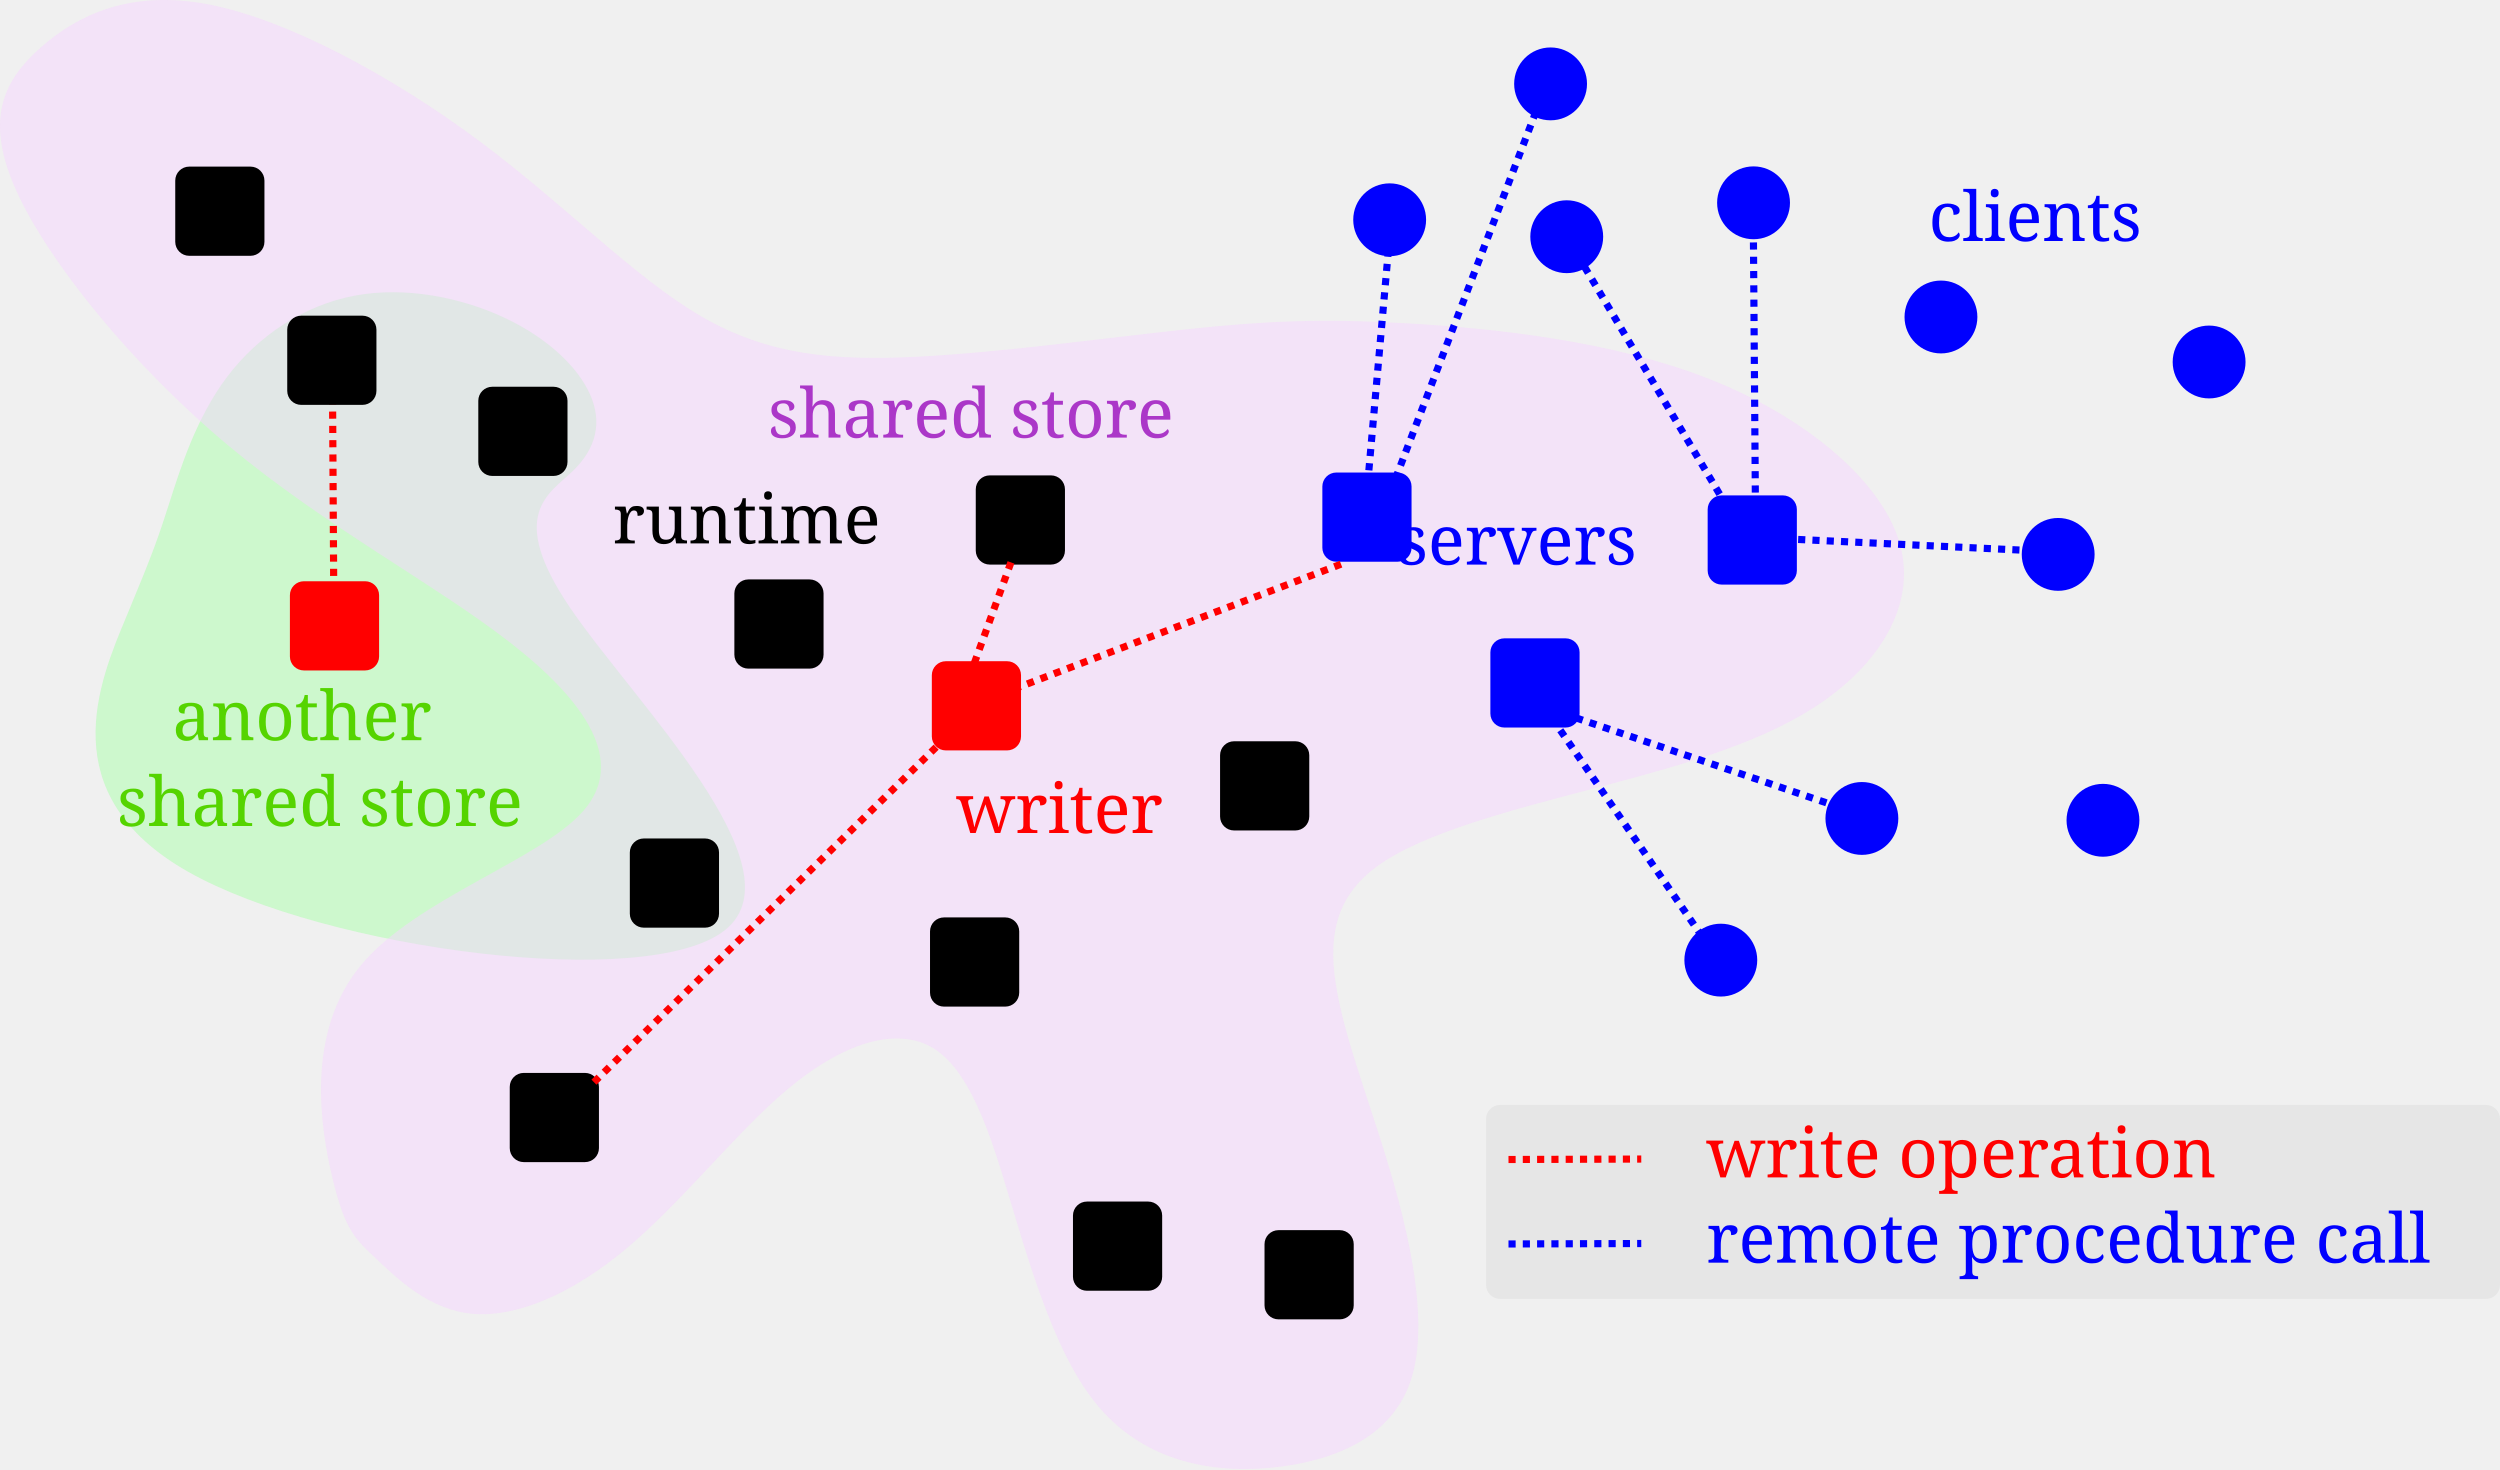
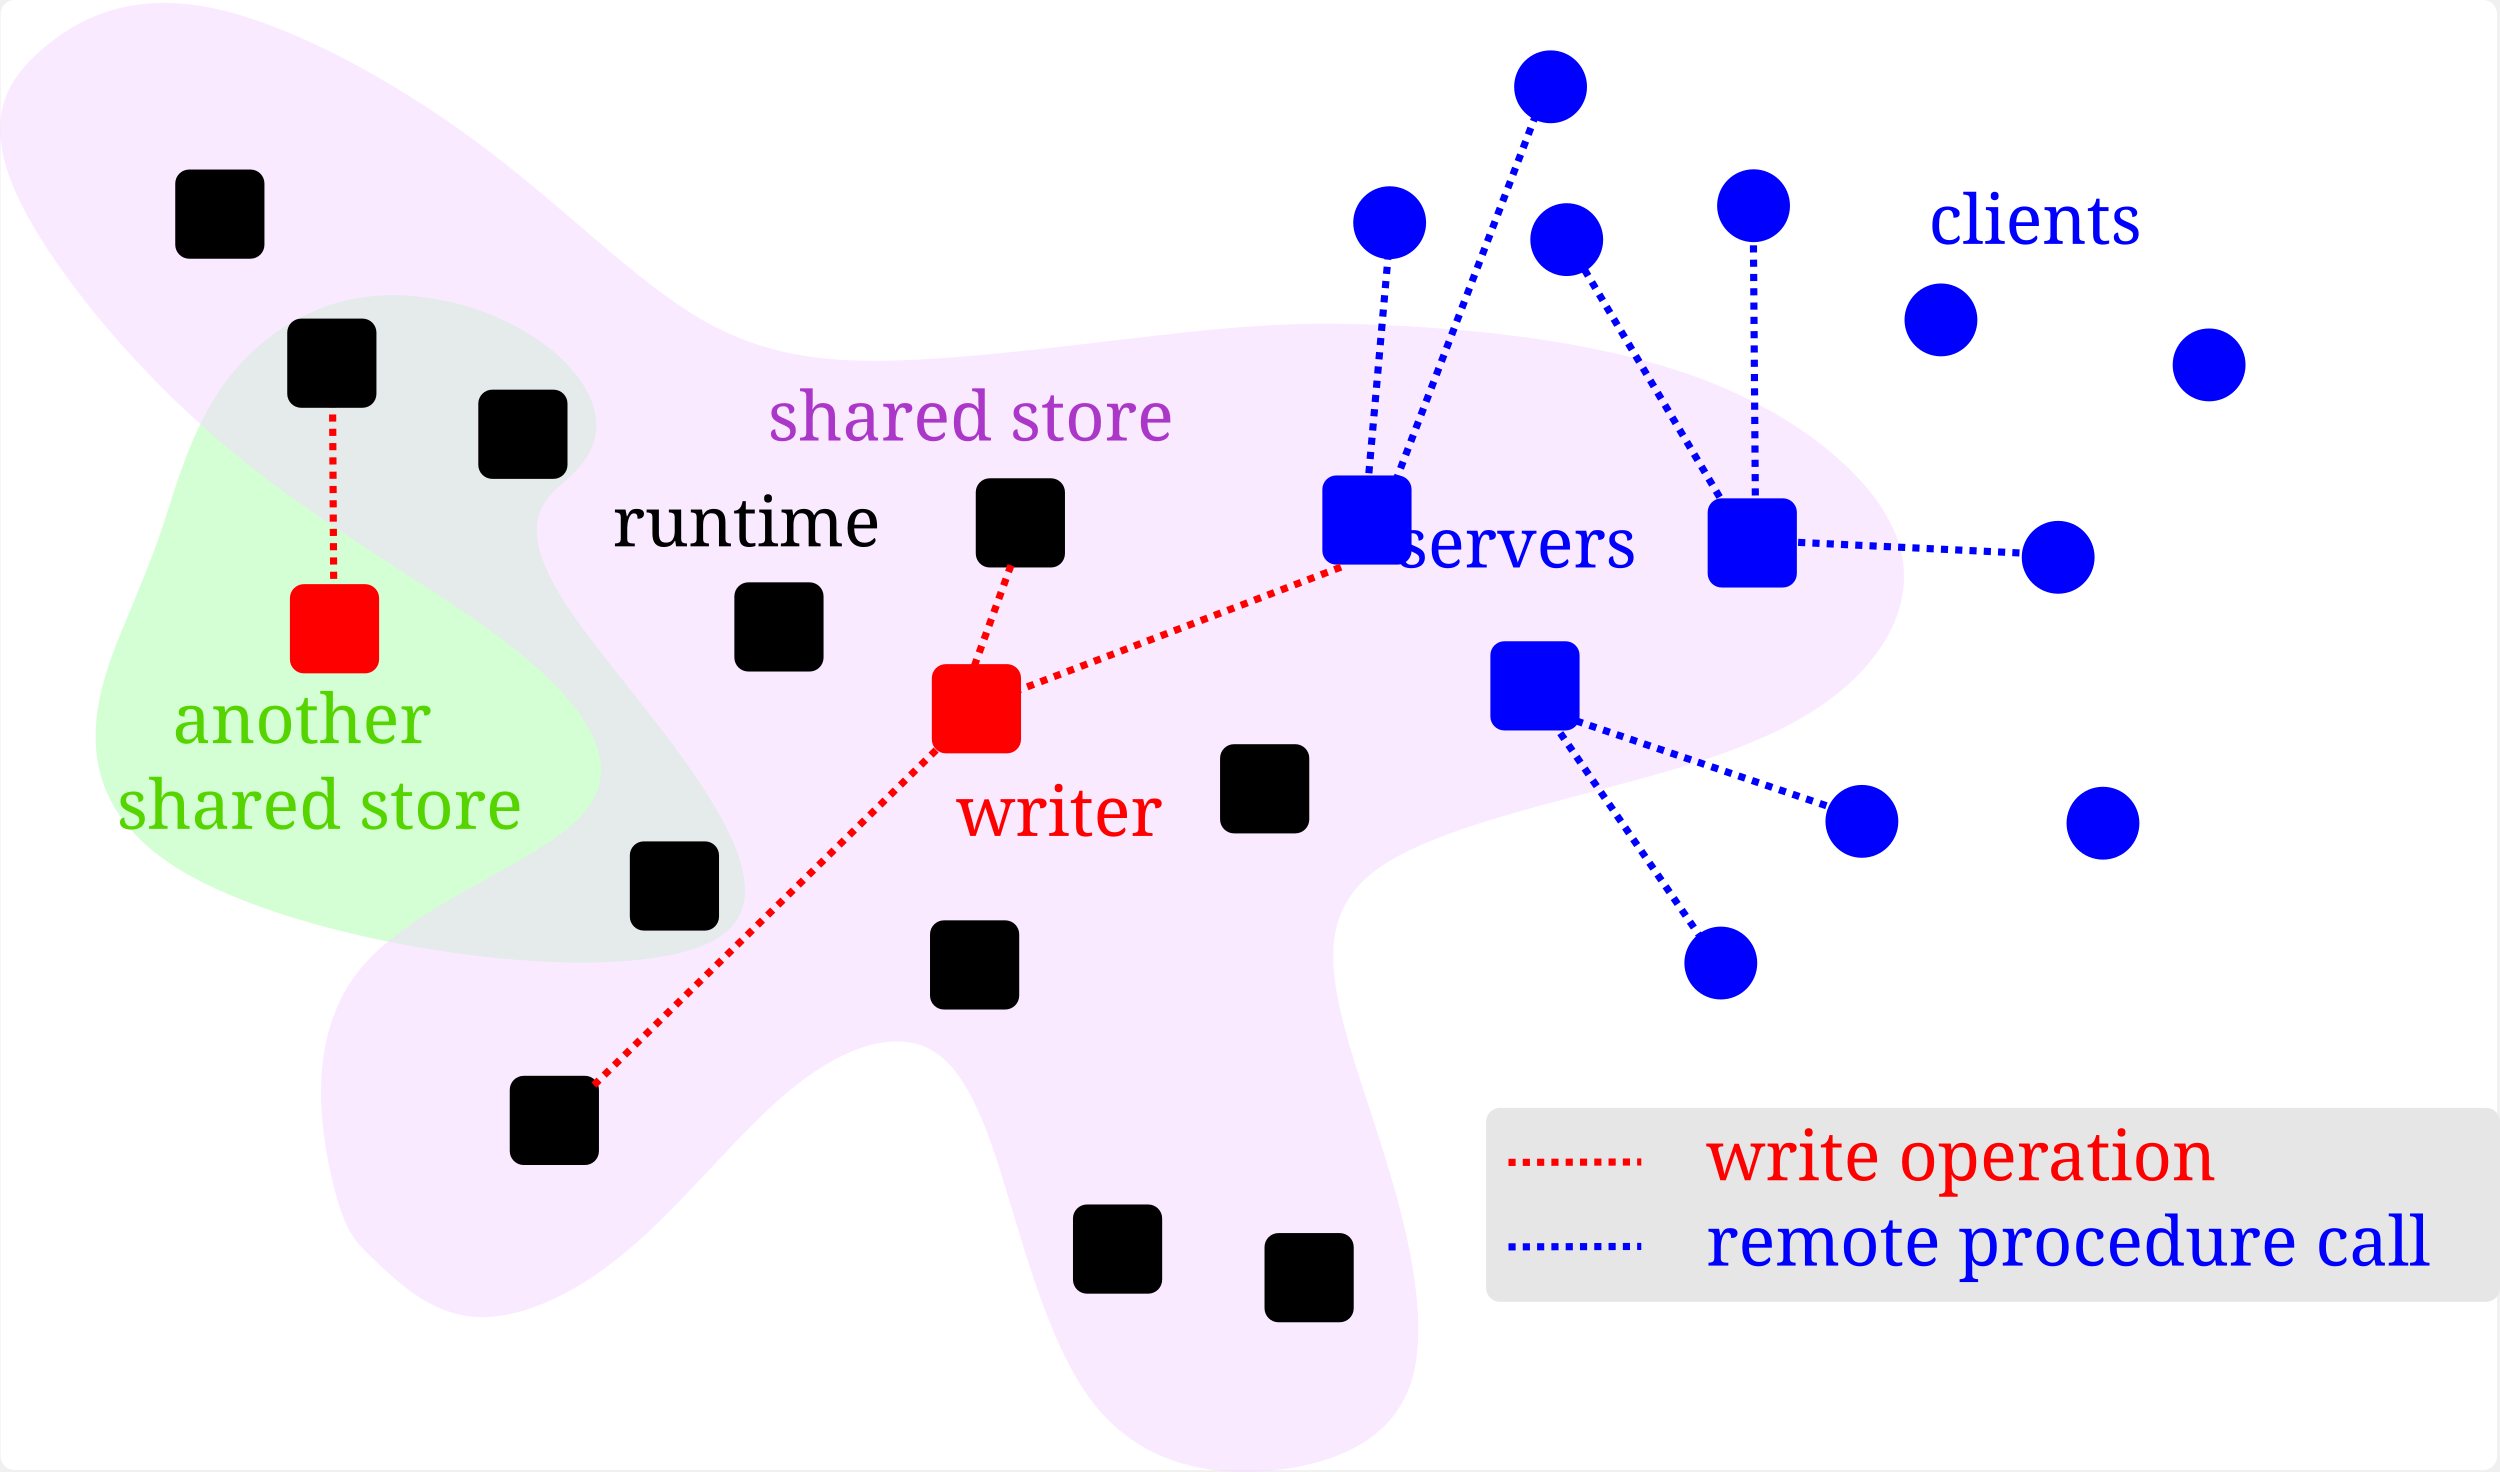
- <svg xmlns="http://www.w3.org/2000/svg" width="1748.87" height="1027.658" viewBox="0 0 1748.87 1027.658" version="1.1" id="svg5">
+ <svg xmlns="http://www.w3.org/2000/svg" width="1748.87" height="1029.695" viewBox="0 0 1748.87 1029.695" version="1.1" id="svg5">
  <defs id="defs2">
    </defs>
-   <g id="layer1" transform="translate(-118.2087,23.75089)">
+   <g id="layer1" transform="translate(-118.2087,25.78797)">
+     <rect style="opacity:1;fill:#ffffff;fill-opacity:1;stroke:none;stroke-width:5;stroke-dasharray:5, 5" id="rect919" width="1746.404" height="1028.404" x="118.614" y="-25.788" ry="9.784" />
    <path style="opacity:0.5;fill:#aaffaa;stroke:none;stroke-width:1px;stroke-linecap:butt;stroke-linejoin:miter;stroke-opacity:1" d="m 236.787,327.725 c 7.529,-23.553 18.729,-59.319 40.347,-87.926 21.618,-28.607 53.651,-50.055 89.248,-56.742 35.597,-6.687 74.755,1.386 104.867,15.533 30.112,14.148 51.177,34.369 59.739,53.59 8.562,19.221 4.622,37.442 -12.096,53.596 -16.717,16.153 -46.212,30.239 -1.903,95.592 44.309,65.353 162.413,181.966 108.549,225.4 -53.864,43.434 -279.691,13.685 -375.689,-40.648 -95.997,-54.333 -62.152,-133.244 -43.3,-178.372 18.852,-45.128 22.709,-56.469 30.237,-80.023 z" id="path36734" />
-     <path style="fill:#f6d5ff;stroke:none;stroke-width:1px;stroke-linecap:butt;stroke-linejoin:miter;stroke-opacity:1;opacity:0.5" d="M 381.597,857.036 C 366.85,843.142 359.66,837.149 350.915,800.982 342.169,764.815 331.87,698.475 370.535,651.682 409.2,604.89 496.826,577.648 526.547,543.206 556.268,508.763 528.084,467.121 475.554,426.124 423.023,385.127 346.15,344.779 278.329,288.25 210.508,231.721 151.743,159.014 129.379,109.125 107.016,59.237 121.054,32.17 146.618,9.539 172.181,-13.092 209.266,-31.284 264.36,-20.619 c 55.094,10.665 128.191,50.185 188.763,95.232 60.572,45.048 108.615,95.619 155.582,122.906 46.967,27.286 92.854,31.286 152.001,28.232 59.148,-3.054 131.553,-13.16 187.175,-19.094 55.623,-5.934 94.461,-7.694 155.036,-4.202 60.575,3.492 142.883,12.237 210.217,38.595 67.334,26.358 119.69,70.325 133.288,112.897 13.598,42.572 -11.56,83.745 -51.771,112.202 -40.211,28.457 -95.473,44.196 -155.688,60.135 -60.215,15.939 -125.381,32.077 -158.287,56.652 -32.907,24.575 -33.552,57.585 -25.569,94.783 7.984,37.198 24.595,78.583 38.111,126.298 13.516,47.715 23.935,101.759 11.891,137.909 -12.043,36.151 -46.548,54.408 -90.179,60.204 -43.632,5.796 -96.388,-0.871 -131.692,-46.096 -35.304,-45.226 -53.153,-129.008 -71.072,-180.258 -17.919,-51.25 -35.908,-69.966 -60.237,-72.709 -24.329,-2.743 -54.995,10.489 -88.547,40.117 -33.553,29.628 -69.99,75.651 -107.542,106.94 -37.552,31.289 -76.218,47.843 -106.704,45.223 C 418.649,892.727 396.345,870.931 381.597,857.036 Z" id="path1321" />
+     <path style="opacity:0.5;fill:#f6d5ff;stroke:none;stroke-width:1px;stroke-linecap:butt;stroke-linejoin:miter;stroke-opacity:1" d="M 381.597,857.036 C 366.85,843.142 359.66,837.149 350.915,800.982 342.169,764.815 331.87,698.475 370.535,651.682 409.2,604.89 496.826,577.648 526.547,543.206 556.268,508.763 528.084,467.121 475.554,426.124 423.023,385.127 346.15,344.779 278.329,288.25 210.508,231.721 151.743,159.014 129.379,109.125 107.016,59.237 121.054,32.17 146.618,9.539 172.181,-13.092 209.266,-31.284 264.36,-20.619 c 55.094,10.665 128.191,50.185 188.763,95.232 60.572,45.048 108.615,95.619 155.582,122.906 46.967,27.286 92.854,31.286 152.001,28.232 59.148,-3.054 131.553,-13.16 187.175,-19.094 55.623,-5.934 94.461,-7.694 155.036,-4.202 60.575,3.492 142.883,12.237 210.217,38.595 67.334,26.358 119.69,70.325 133.288,112.897 13.598,42.572 -11.56,83.745 -51.771,112.202 -40.211,28.457 -95.473,44.196 -155.688,60.135 -60.215,15.939 -125.381,32.077 -158.287,56.652 -32.907,24.575 -33.552,57.585 -25.569,94.783 7.984,37.198 24.595,78.583 38.111,126.298 13.516,47.715 23.935,101.759 11.891,137.909 -12.043,36.151 -46.548,54.408 -90.179,60.204 -43.632,5.796 -96.388,-0.871 -131.692,-46.096 -35.304,-45.226 -53.153,-129.008 -71.072,-180.258 -17.919,-51.25 -35.908,-69.966 -60.237,-72.709 -24.329,-2.743 -54.995,10.489 -88.547,40.117 -33.553,29.628 -69.99,75.651 -107.542,106.94 -37.552,31.289 -76.218,47.843 -106.704,45.223 C 418.649,892.727 396.345,870.931 381.597,857.036 Z" id="path1321" />
    <rect style="fill:#000000;stroke:none;stroke-width:3.024" id="rect1030" width="62.398" height="62.398" x="631.93" y="381.586" ry="9.784" />
    <rect style="fill:#000000;stroke:none;stroke-width:3.024" id="rect1030-4" width="62.398" height="62.398" x="452.801" y="246.801" ry="9.784" />
    <rect style="fill:#0000ff;stroke:none;stroke-width:3.024" id="rect1030-7" width="62.398" height="62.398" x="1043.258" y="306.801" ry="9.784" />
    <rect style="fill:#0000ff;stroke:none;stroke-width:3.024" id="rect1030-68" width="62.398" height="62.398" x="1160.801" y="422.801" ry="9.784" />
    <rect style="fill:#000000;stroke:none;stroke-width:3.024" id="rect1030-0" width="62.398" height="62.398" x="558.801" y="562.801" ry="9.784" />
    <rect style="fill:#000000;stroke:none;stroke-width:3.024" id="rect1030-90" width="62.398" height="62.398" x="868.801" y="816.801" ry="9.784" />
    <rect style="fill:#000000;stroke:none;stroke-width:3.024" id="rect1030-2" width="62.398" height="62.398" x="800.801" y="308.801" ry="9.784" />
    <rect style="fill:#000000;stroke:none;stroke-width:3.024" id="rect1030-8" width="62.398" height="62.398" x="768.801" y="618.027" ry="9.784" />
    <rect style="fill:#000000;stroke:none;stroke-width:3.024" id="rect1030-88" width="62.398" height="62.398" x="971.707" y="494.801" ry="9.784" />
    <rect style="fill:#ff0000;stroke:none;stroke-width:3.024" id="rect1030-6" width="62.398" height="62.398" x="770.066" y="438.801" ry="9.784" />
    <rect style="fill:#ff0000;stroke:none;stroke-width:3.024" id="rect1030-6-0" width="62.398" height="62.398" x="321.009" y="382.86" ry="9.784" />
    <rect style="fill:#0000ff;stroke:none;stroke-width:3.024" id="rect1030-83" width="62.398" height="62.398" x="1312.801" y="322.801" ry="9.784" />
    <rect style="fill:#000000;stroke:none;stroke-width:3.024" id="rect1030-833" width="62.398" height="62.398" x="1002.801" y="836.801" ry="9.784" />
    <rect style="fill:#000000;stroke:none;stroke-width:3.024" id="rect1030-3" width="62.398" height="62.398" x="240.801" y="92.801" ry="9.784" />
    <rect style="fill:#000000;stroke:none;stroke-width:3.024" id="rect1030-80" width="62.398" height="62.398" x="474.801" y="726.801" ry="9.784" />
    <circle style="fill:#0000ff;stroke:none;stroke-width:3.024" id="path1684" cx="1214.219" cy="141.844" r="25.484" />
    <circle style="fill:#0000ff;stroke:none;stroke-width:3.024" id="path1684-5" cx="1476" cy="198" r="25.484" />
    <circle style="fill:#0000ff;stroke:none;stroke-width:3.024" id="path1684-2" cx="1420.688" cy="548.797" r="25.484" />
    <circle style="fill:#0000ff;stroke:none;stroke-width:3.024" id="path1684-6" cx="1344.898" cy="118.125" r="25.484" />
    <circle style="fill:#0000ff;stroke:none;stroke-width:3.024" id="path1684-58" cx="1090.344" cy="130" r="25.484" />
    <circle style="fill:#0000ff;stroke:none;stroke-width:3.024" id="path1684-7" cx="1202.914" cy="34.93" r="25.484" />
    <circle style="fill:#0000ff;stroke:none;stroke-width:3.024" id="path1684-9" cx="1558" cy="364.078" r="25.484" />
    <circle style="fill:#0000ff;stroke:none;stroke-width:3.024" id="path1684-60" cx="1663.586" cy="229.484" r="25.484" />
    <circle style="fill:#0000ff;stroke:none;stroke-width:3.024" id="path1684-4" cx="1589.336" cy="550.086" r="25.484" />
    <circle style="fill:#0000ff;stroke:none;stroke-width:3.024" id="path1684-1" cx="1322" cy="647.906" r="25.484" />
    <text xml:space="preserve" style="font-size:48px;line-height:1.25;font-family:serif;-inkscape-font-specification:serif;letter-spacing:0px;word-spacing:0px;fill:#ab37c8" x="655.375" y="282.375" id="text3233">
      <tspan id="tspan3231" x="655.375" y="282.375">shared store</tspan>
    </text>
    <text xml:space="preserve" style="font-size:48px;line-height:1.25;font-family:serif;-inkscape-font-specification:serif;letter-spacing:0px;word-spacing:0px;fill:#55d400" x="373.158" y="494.058" id="text3233-7">
      <tspan id="tspan3231-4" x="373.158" y="494.058" style="text-align:center;text-anchor:middle;fill:#55d400">another</tspan>
      <tspan x="373.158" y="554.058" id="tspan38071" style="text-align:center;text-anchor:middle;fill:#55d400">shared store</tspan>
    </text>
    <path style="fill:none;stroke:#ff0000;stroke-width:5;stroke-linecap:butt;stroke-linejoin:miter;stroke-miterlimit:4;stroke-dasharray:5, 5;stroke-dashoffset:0;stroke-opacity:1" d="M 827.434,458.285 C 905.223,428.59 983.012,398.894 1060.801,369.199" id="path6654" />
    <path style="fill:none;stroke:#0000ff;stroke-width:5;stroke-linecap:butt;stroke-linejoin:miter;stroke-miterlimit:4;stroke-dasharray:5, 5;stroke-dashoffset:0;stroke-opacity:1" d="m 1074.911,315.231 c 4.841,-54.573 9.682,-109.147 14.524,-163.723" id="path6654-15" />
    <path style="fill:none;stroke:#0000ff;stroke-width:5;stroke-linecap:butt;stroke-linejoin:miter;stroke-miterlimit:4;stroke-dasharray:5, 5;stroke-dashoffset:0;stroke-opacity:1" d="m 1094.375,311.217 c 33.448,-87.403 66.896,-174.807 100.344,-262.211" id="path6654-15-5" />
    <path style="fill:none;stroke:#0000ff;stroke-width:5;stroke-linecap:butt;stroke-linejoin:miter;stroke-miterlimit:4;stroke-dasharray:5, 5;stroke-dashoffset:0;stroke-opacity:1" d="M 1331.39,339.145 C 1295.404,278.586 1259.417,218.026 1223.43,157.465" id="path6654-15-9" />
    <path style="fill:none;stroke:#0000ff;stroke-width:5;stroke-linecap:butt;stroke-linejoin:miter;stroke-miterlimit:4;stroke-dasharray:5, 5;stroke-dashoffset:0;stroke-opacity:1" d="m 1346.291,340.836 c -0.552,-74.093 -1.104,-148.186 -1.656,-222.281" id="path6654-15-9-5" />
    <path style="fill:none;stroke:#0000ff;stroke-width:5;stroke-linecap:butt;stroke-linejoin:miter;stroke-miterlimit:4;stroke-dasharray:5, 5;stroke-dashoffset:0;stroke-opacity:1" d="m 1366.101,353.141 c 62.832,3.003 125.663,6.005 188.492,9.008" id="path6654-15-9-5-7" />
    <path style="fill:none;stroke:#0000ff;stroke-width:5;stroke-linecap:butt;stroke-linejoin:miter;stroke-miterlimit:4;stroke-dasharray:5, 5;stroke-dashoffset:0;stroke-opacity:1" d="M 1405.351,541.078 C 1337.631,518.115 1269.91,495.151 1202.188,472.188" id="path6654-15-9-5-3" />
    <path style="fill:none;stroke:#0000ff;stroke-width:5;stroke-linecap:butt;stroke-linejoin:miter;stroke-miterlimit:4;stroke-dasharray:5, 5;stroke-dashoffset:0;stroke-opacity:1" d="m 1320.152,647.789 c -38.757,-56.395 -77.515,-112.79 -116.273,-169.187" id="path6654-15-9-5-3-7" />
    <path style="fill:none;stroke:#ff0000;stroke-width:5;stroke-linecap:butt;stroke-linejoin:miter;stroke-miterlimit:4;stroke-dasharray:5, 5;stroke-dashoffset:0;stroke-opacity:1" d="m 799.786,440.157 c 9.049,-24.882 18.099,-49.765 27.148,-74.648" id="path6654-1" />
    <path style="fill:none;stroke:#ff0000;stroke-width:5;stroke-linecap:butt;stroke-linejoin:miter;stroke-miterlimit:4;stroke-dasharray:5, 5;stroke-dashoffset:0;stroke-opacity:1" d="M 533.714,733.295 C 616.889,651.853 700.063,570.41 783.238,488.967" id="path6654-1-8" />
    <path style="fill:none;stroke:#ff0000;stroke-width:5;stroke-linecap:butt;stroke-linejoin:miter;stroke-miterlimit:4;stroke-dasharray:5, 5;stroke-dashoffset:0;stroke-opacity:1" d="m 351.611,379.153 c -0.281,-45.952 -0.563,-91.905 -0.844,-137.859" id="path6654-1-8-4" />
    <rect style="fill:#000000;stroke:none;stroke-width:3.024" id="rect1030-33" width="62.398" height="62.398" x="319.145" y="197.082" ry="9.784" />
    <text xml:space="preserve" style="font-size:48px;line-height:1.25;font-family:serif;-inkscape-font-specification:serif;letter-spacing:0px;word-spacing:0px" x="546.812" y="356.398" id="text18988">
      <tspan id="tspan18986" x="546.812" y="356.398">runtime</tspan>
    </text>
    <text xml:space="preserve" style="font-size:48px;line-height:1.25;font-family:serif;-inkscape-font-specification:serif;letter-spacing:0px;word-spacing:0px;fill:#ff0000" x="787.062" y="558.977" id="text21118">
      <tspan id="tspan21116" x="787.062" y="558.977">writer</tspan>
    </text>
    <g id="g34115" transform="translate(-56.35862,-134.9966)">
      <rect style="fill:#e6e6e6;stroke:none;stroke-width:5;stroke-miterlimit:4;stroke-dasharray:5, 5;stroke-dashoffset:0" id="rect33879" width="709.297" height="135.688" x="1214.141" y="884.203" ry="9.784" />
      <g id="g33855" transform="translate(5.128515,0.1132812)">
        <path style="fill:none;stroke:#ff0000;stroke-width:5;stroke-linecap:butt;stroke-linejoin:miter;stroke-miterlimit:4;stroke-dasharray:5, 5;stroke-dashoffset:0;stroke-opacity:1" d="m 1224.701,922.258 c 30.964,-0.104 61.926,-0.208 92.888,-0.312" id="path6654-2" />
        <path style="fill:none;stroke:#0000ff;stroke-width:5;stroke-linecap:butt;stroke-linejoin:miter;stroke-miterlimit:4;stroke-dasharray:5, 5;stroke-dashoffset:0;stroke-opacity:1" d="m 1224.701,981.348 c 30.964,-0.104 61.926,-0.208 92.888,-0.312" id="path6654-2-3" />
        <text xml:space="preserve" style="font-size:48px;line-height:1.25;font-family:serif;-inkscape-font-specification:serif;letter-spacing:0px;word-spacing:0px;fill:#ff0000" x="1363.004" y="934.77" id="text21118-4">
          <tspan id="tspan21116-9" x="1363.004" y="934.77">write operation</tspan>
        </text>
        <text xml:space="preserve" style="font-size:48px;line-height:1.25;font-family:serif;-inkscape-font-specification:serif;letter-spacing:0px;word-spacing:0px;fill:#0000ff" x="1363.027" y="994.434" id="text21118-4-0">
          <tspan id="tspan21116-9-2" x="1363.027" y="994.434">remote procedure call</tspan>
        </text>
      </g>
    </g>
    <text xml:space="preserve" style="font-size:48px;line-height:1.25;font-family:serif;-inkscape-font-specification:serif;letter-spacing:0px;word-spacing:0px;fill:#0000ff" x="1210.492" y="371.203" id="text21118-7">
      <tspan x="1210.492" y="371.203" style="text-align:center;text-anchor:middle;fill:#0000ff" id="tspan35575">servers</tspan>
    </text>
    <text xml:space="preserve" style="font-size:48px;line-height:1.25;font-family:serif;-inkscape-font-specification:serif;letter-spacing:0px;word-spacing:0px;fill:#0000ff" x="1573.094" y="144.832" id="text21118-7-4">
      <tspan x="1573.094" y="144.832" id="tspan24823-5" style="text-align:center;text-anchor:middle;fill:#0000ff">clients</tspan>
    </text>
  </g>
</svg>
